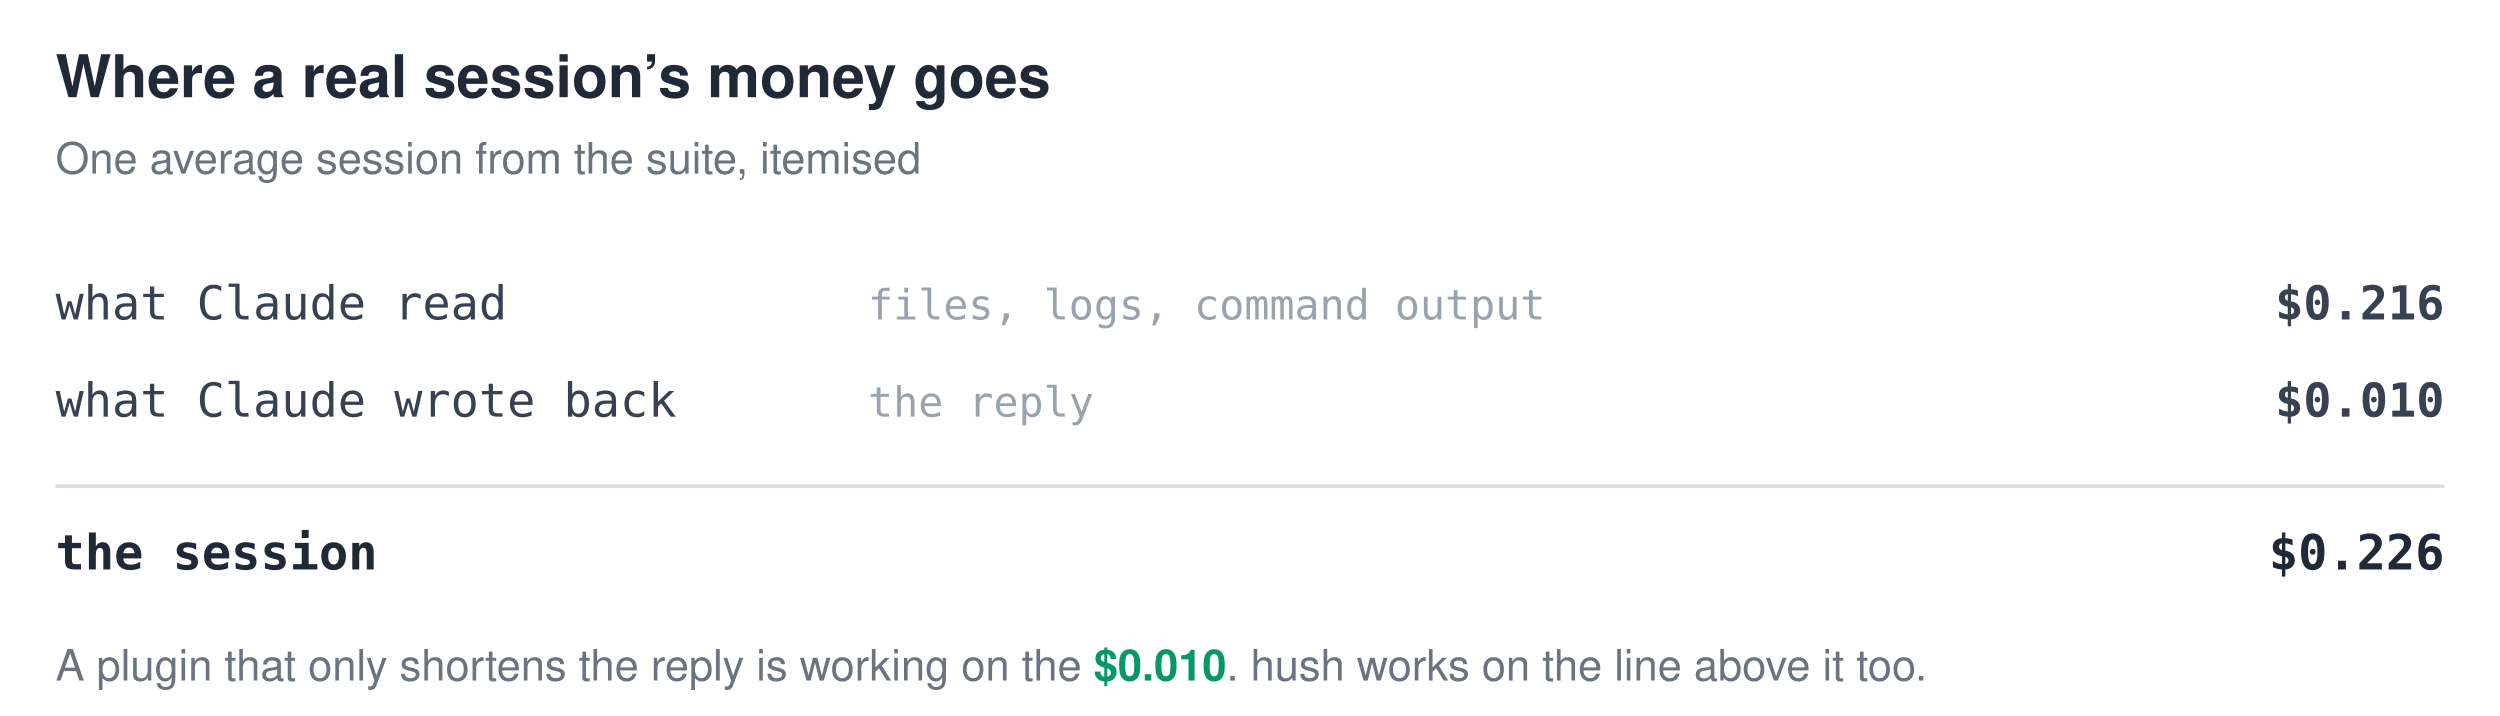
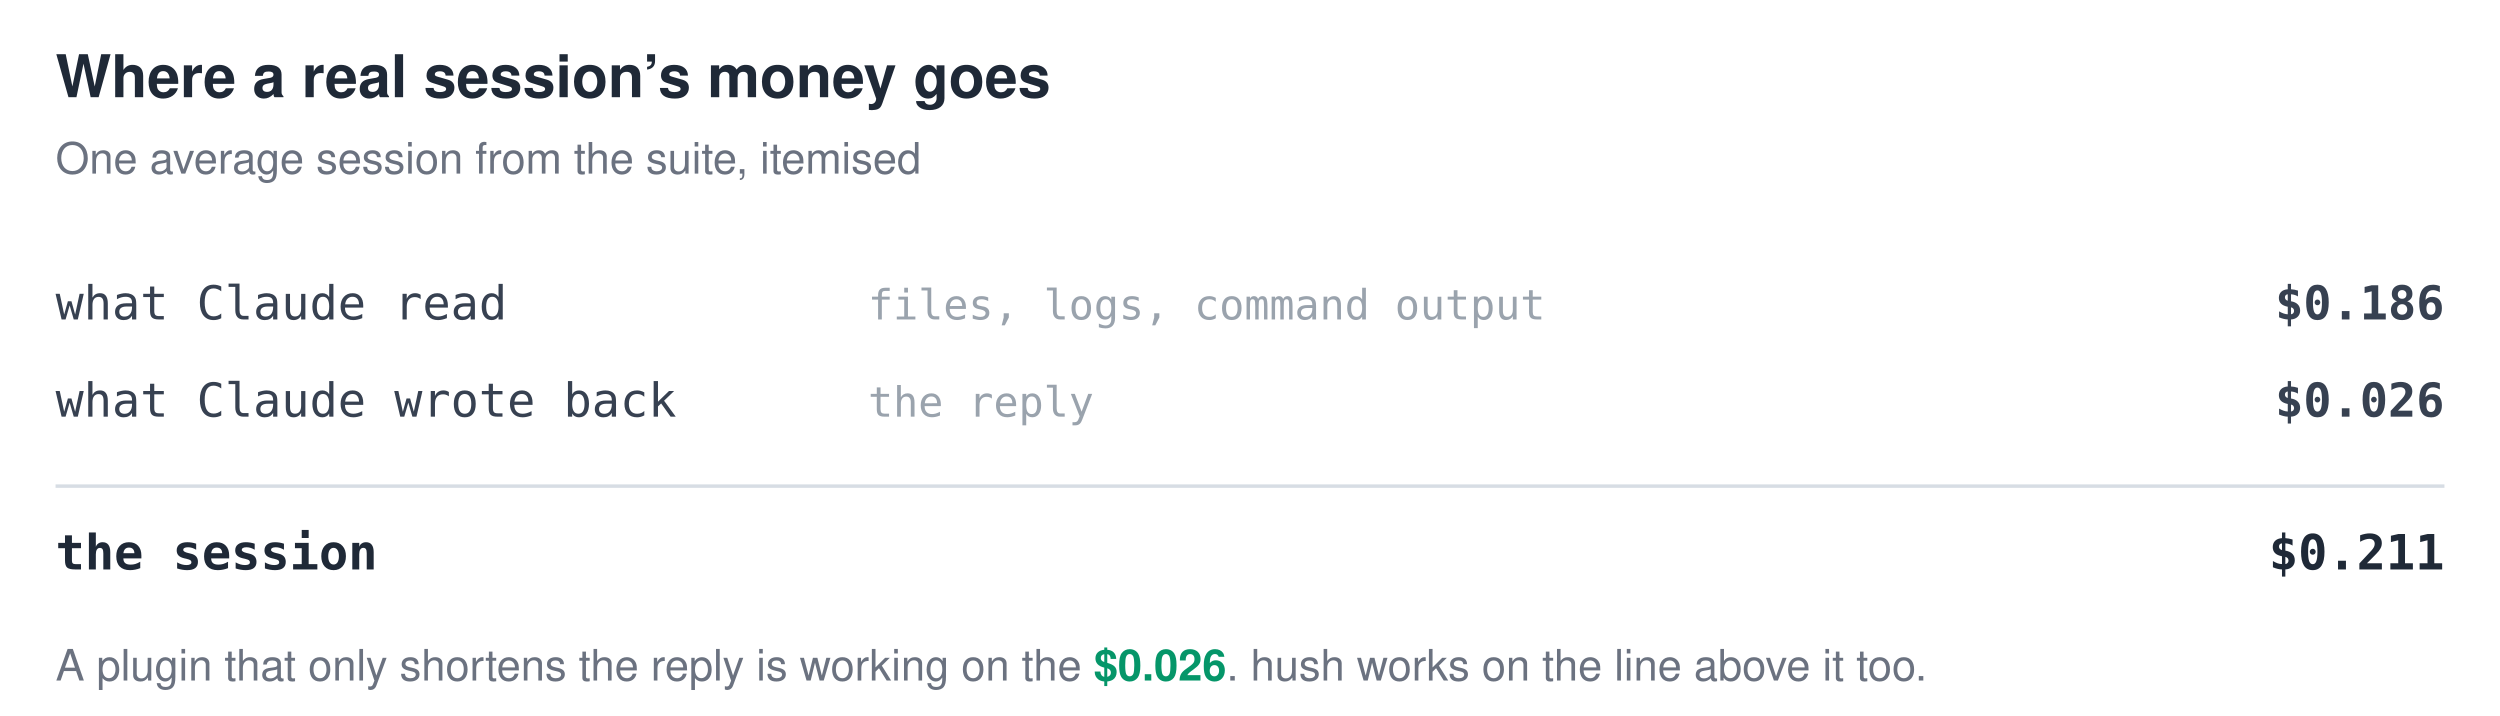
<svg xmlns="http://www.w3.org/2000/svg" viewBox="0 0 720 206" font-family="-apple-system,BlinkMacSystemFont,Segoe UI,Helvetica,Arial,sans-serif">
  <style>
    .title{fill:#1f2937;font-size:17px;font-weight:700}
    .sub{fill:#6b7280;font-size:12.5px}
    .item{fill:#374151;font-size:13.5px;font-family:ui-monospace,SFMono-Regular,Menlo,Consolas,monospace}
+     .hushitem{fill:#059669;font-size:13.5px;font-weight:700;font-family:ui-monospace,SFMono-Regular,Menlo,Consolas,monospace}
+     .amt{fill:#374151;font-size:13.5px;font-weight:600;font-family:ui-monospace,SFMono-Regular,Menlo,Consolas,monospace}
+     .hushamt{fill:#059669;font-size:14px;font-weight:700;font-family:ui-monospace,SFMono-Regular,Menlo,Consolas,monospace}
+     .rule{stroke:#d7dde4;stroke-width:1}
    .note{fill:#9aa3ad;font-size:12px;font-family:ui-monospace,SFMono-Regular,Menlo,Consolas,monospace}
-     .amt{fill:#374151;font-size:13.5px;font-weight:600;font-family:ui-monospace,SFMono-Regular,Menlo,Consolas,monospace}
    .tot{fill:#1f2937;font-size:14px;font-weight:700;font-family:ui-monospace,SFMono-Regular,Menlo,Consolas,monospace}
-     .rule{stroke:#d7dde4;stroke-width:1}
    .foot{fill:#6b7280;font-size:12.5px}.em{fill:#059669;font-weight:700}
    @media (prefers-color-scheme:dark){
-       .title{fill:#e6edf3}.sub{fill:#9198a1}.item{fill:#c9d1d9}.note{fill:#6e7681}
-       .amt{fill:#c9d1d9}.tot{fill:#e6edf3}.rule{stroke:#30363d}.foot{fill:#9198a1}.em{fill:#3fb950}
+       .title{fill:#e6edf3}.sub{fill:#9198a1}.item{fill:#c9d1d9}.hushitem{fill:#3fb950}
+       .amt{fill:#c9d1d9}.hushamt{fill:#3fb950}.rule{stroke:#30363d}.note{fill:#6e7681}.tot{fill:#e6edf3}.foot{fill:#9198a1}.em{fill:#3fb950}
    }
  </style>
  <text x="16" y="28" class="title">Where a real session’s money goes</text>
  <text x="16" y="50" class="sub">One average session from the suite, itemised</text>
  <text x="16" y="92" class="item">what Claude read</text>
  <text x="250" y="92" class="note">files, logs, command output</text>
-   <text x="704" y="92" class="amt" text-anchor="end">$0.216</text>
+   <text x="704" y="92" class="amt" text-anchor="end">$0.186</text>
  <text x="16" y="120" class="item">what Claude wrote back</text>
  <text x="250" y="120" class="note">the reply</text>
-   <text x="704" y="120" class="amt" text-anchor="end">$0.010</text>
+   <text x="704" y="120" class="amt" text-anchor="end">$0.026</text>
  <line x1="16" y1="140" x2="704" y2="140" class="rule" />
  <text x="16" y="164" class="tot">the session</text>
-   <text x="704" y="164" class="tot" text-anchor="end">$0.226</text>
-   <text x="16" y="196" class="foot">A plugin that only shortens the reply is working on the <tspan class="em">$0.010</tspan>. hush works on the line above it too.</text>
+   <text x="704" y="164" class="tot" text-anchor="end">$0.211</text>
+   <text x="16" y="196" class="foot">A plugin that only shortens the reply is working on the <tspan class="em">$0.026</tspan>. hush works on the line above it too.</text>
</svg>
